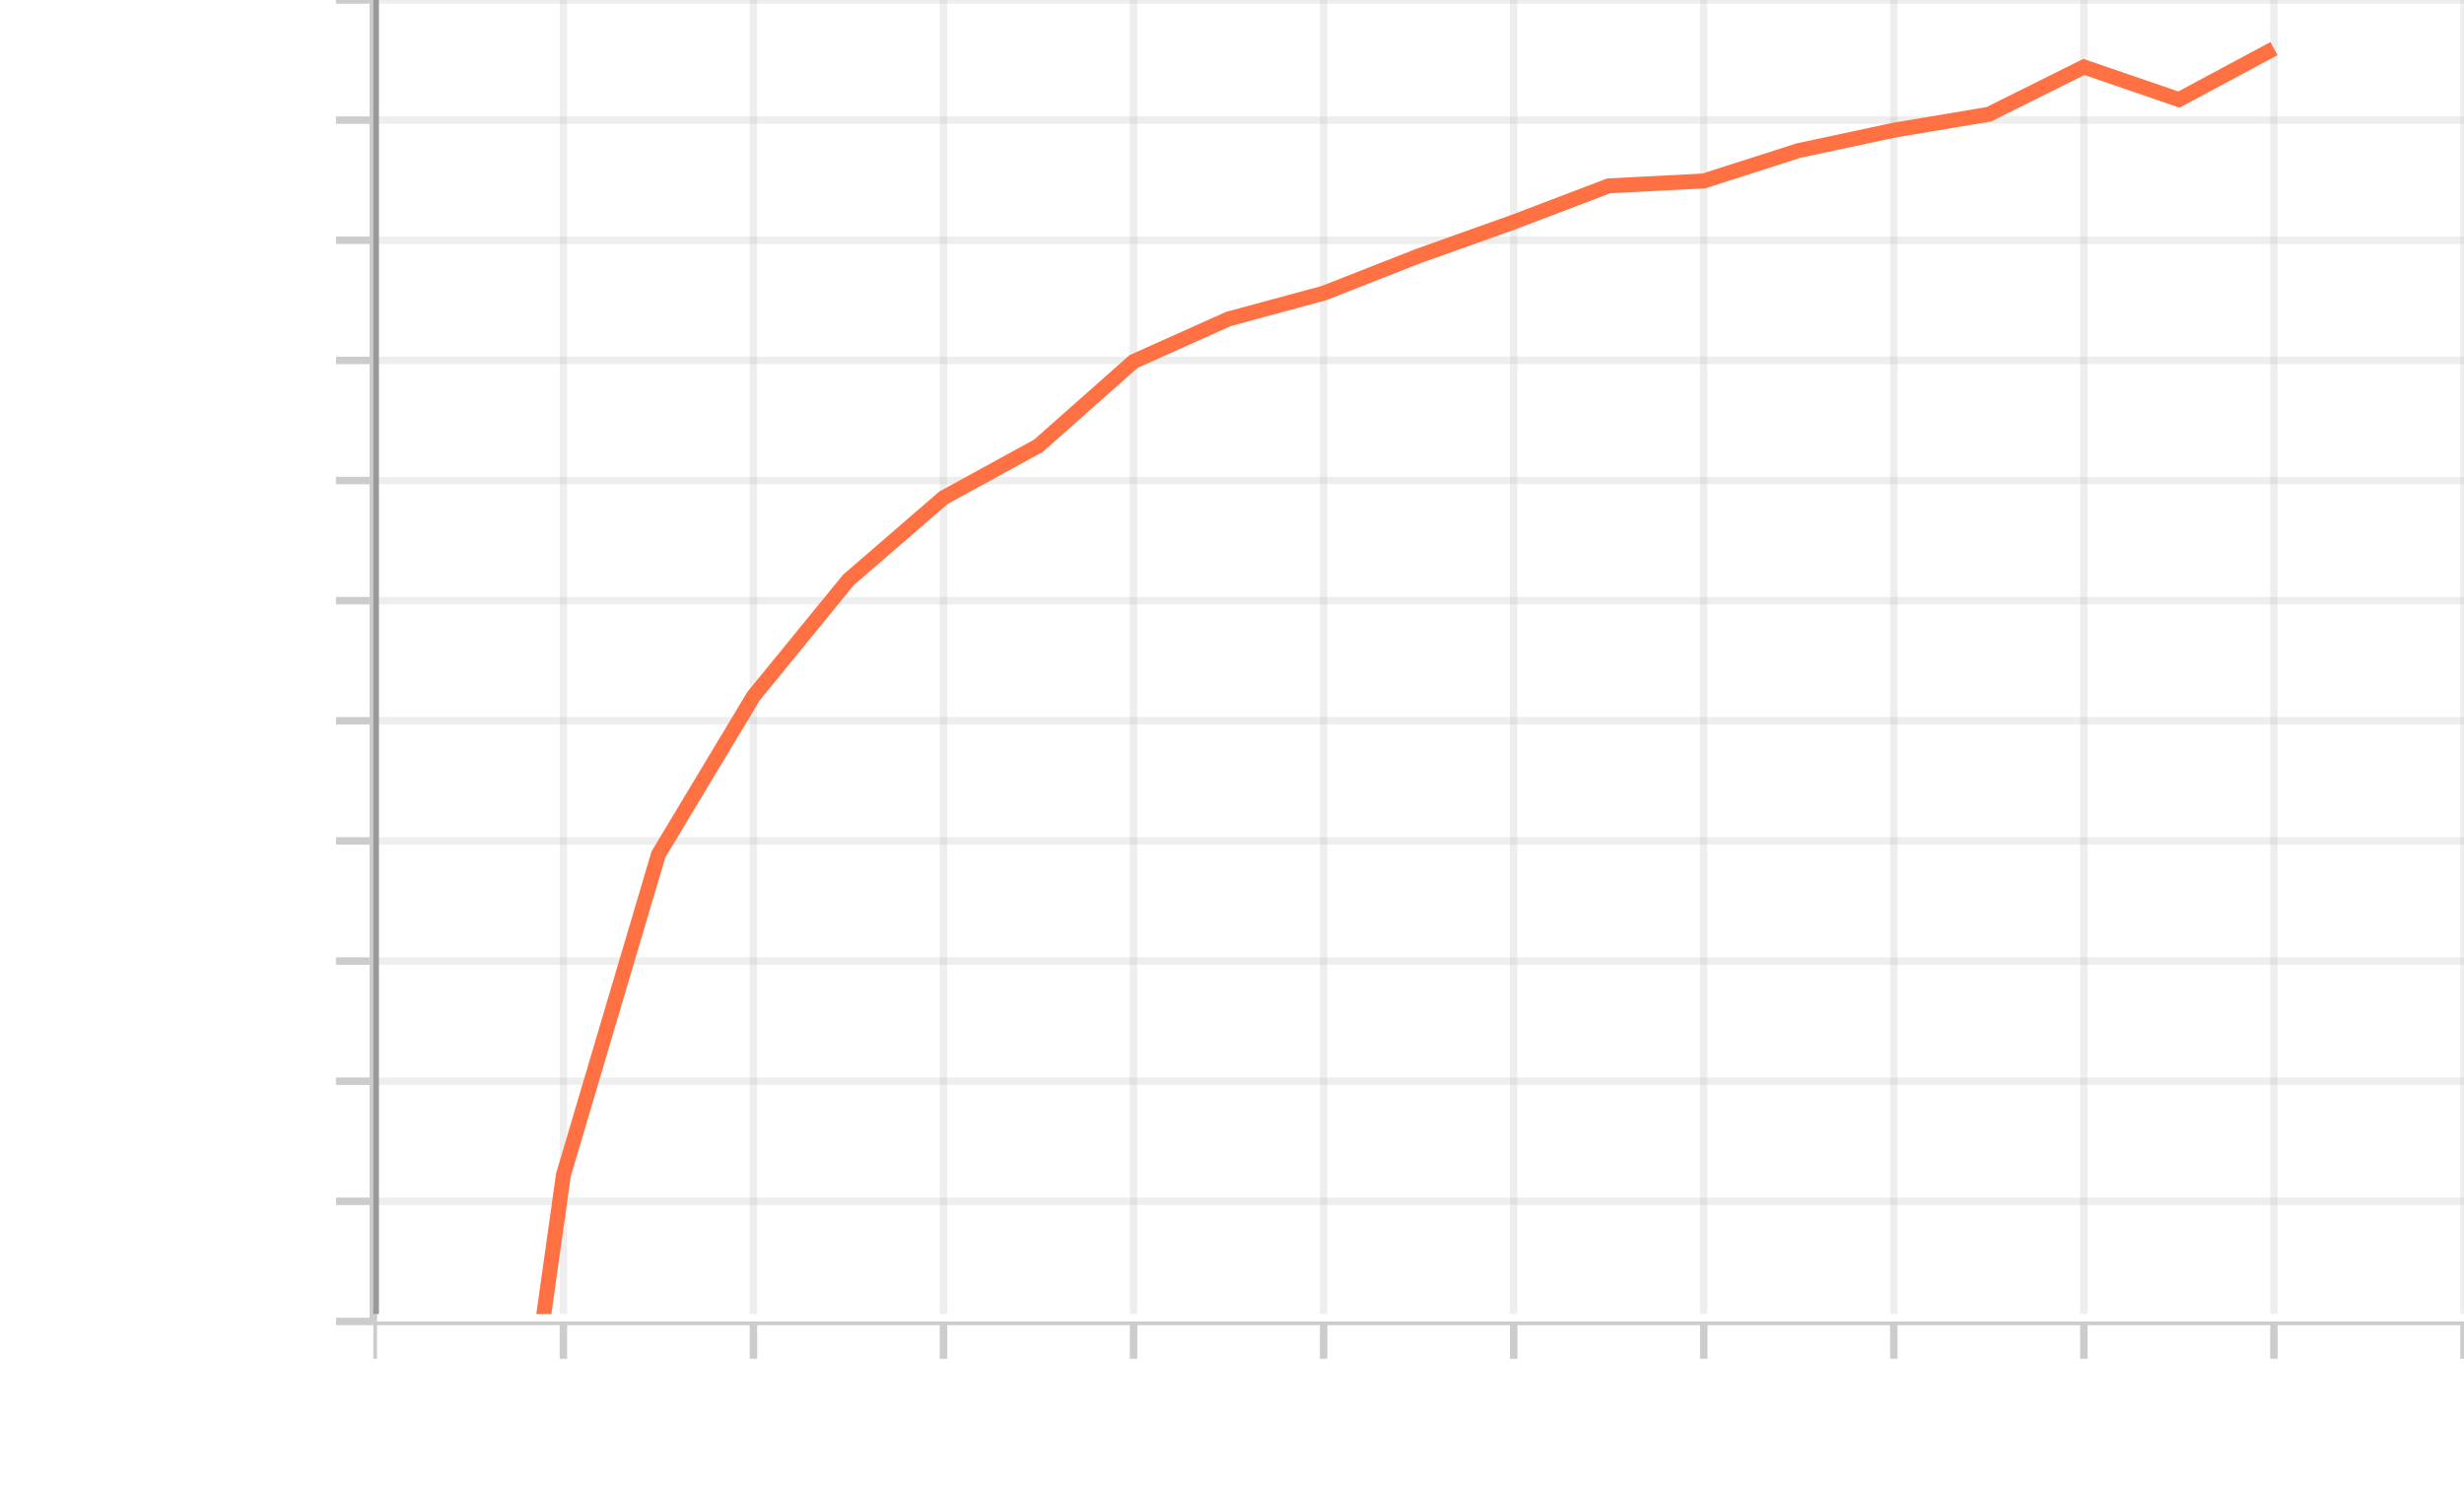
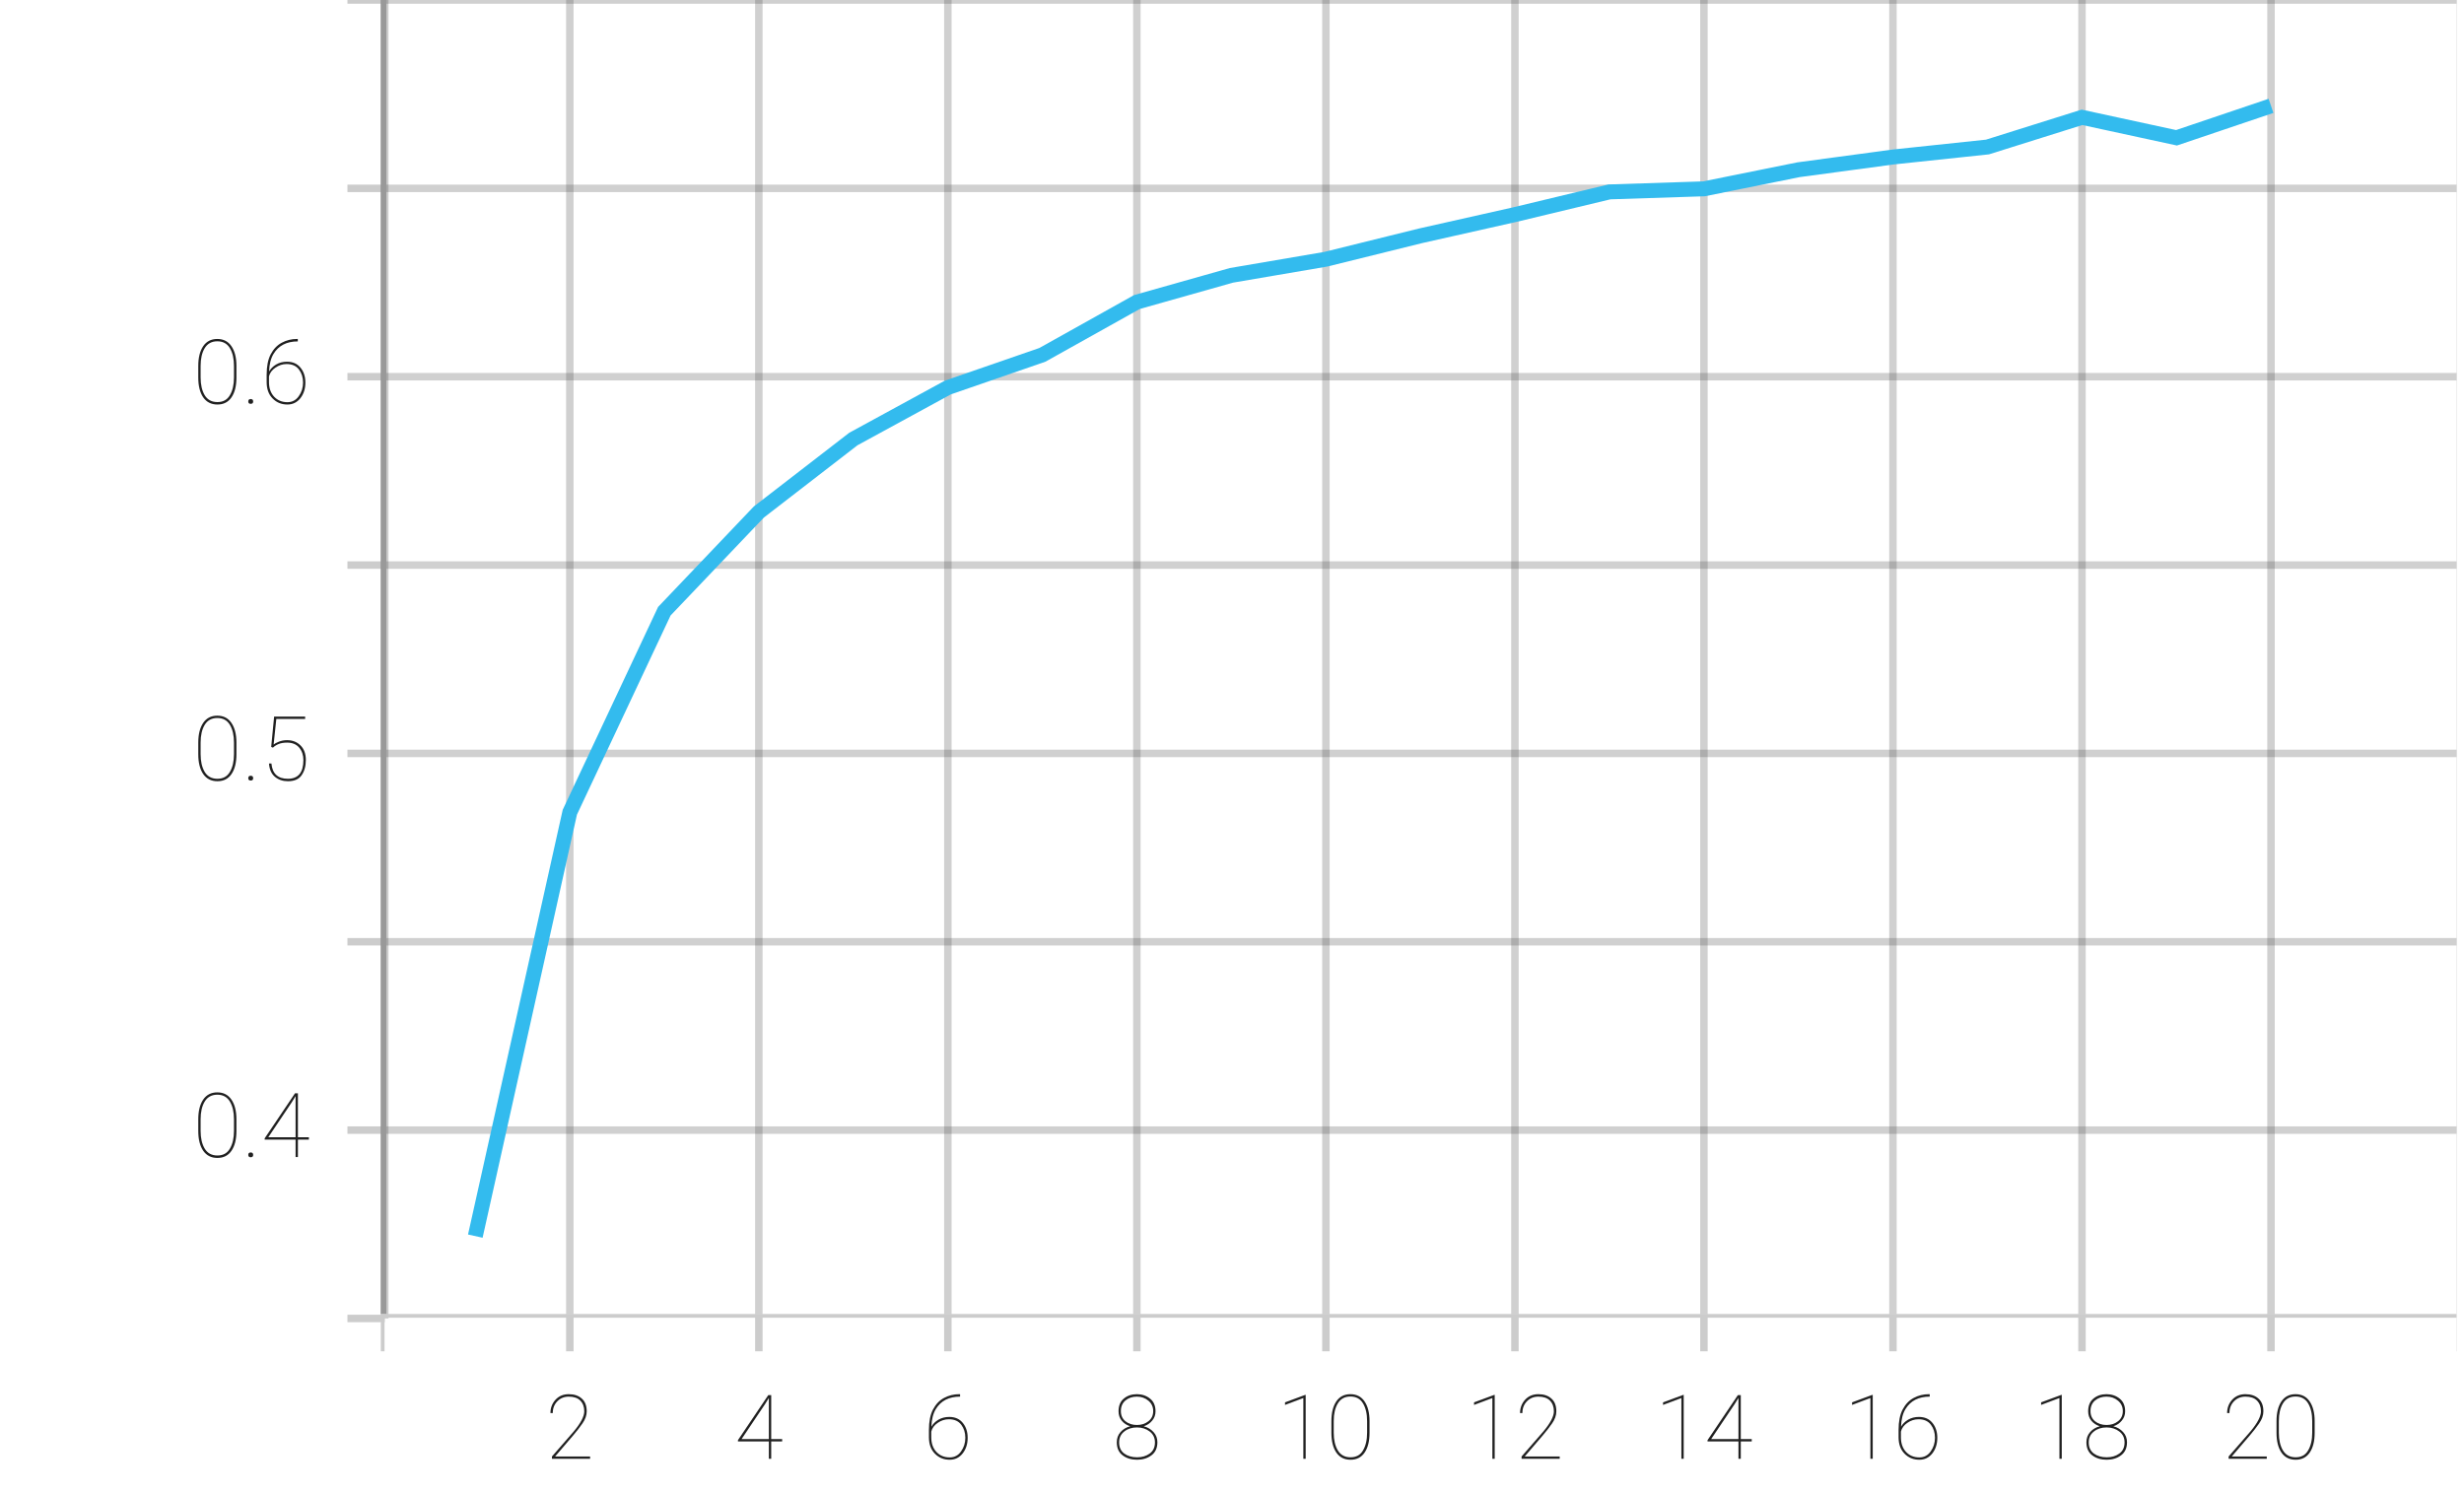
<svg xmlns="http://www.w3.org/2000/svg" viewBox="0 0 330 200">
  <g>
    <g>
      <g>
        <g>
          <g>
-             <line x1="50" y1="177" x2="45" y2="177" style="visibility: inherit;" fill="rgb(0, 0, 0)" stroke="rgb(204, 204, 204)" stroke-width="1px" />
-             <line x1="50" y1="160.909" x2="45" y2="160.909" style="visibility: inherit;" fill="rgb(0, 0, 0)" stroke="rgb(204, 204, 204)" stroke-width="1px" />
-             <line x1="50" y1="144.818" x2="45" y2="144.818" style="visibility: inherit;" fill="rgb(0, 0, 0)" stroke="rgb(204, 204, 204)" stroke-width="1px" />
-             <line x1="50" y1="128.727" x2="45" y2="128.727" style="visibility: inherit;" fill="rgb(0, 0, 0)" stroke="rgb(204, 204, 204)" stroke-width="1px" />
-             <line x1="50" y1="112.636" x2="45" y2="112.636" style="visibility: inherit;" fill="rgb(0, 0, 0)" stroke="rgb(204, 204, 204)" stroke-width="1px" />
-             <line x1="50" y1="96.545" x2="45" y2="96.545" style="visibility: inherit;" fill="rgb(0, 0, 0)" stroke="rgb(204, 204, 204)" stroke-width="1px" />
-             <line x1="50" y1="80.455" x2="45" y2="80.455" style="visibility: inherit;" fill="rgb(0, 0, 0)" stroke="rgb(204, 204, 204)" stroke-width="1px" />
-             <line x1="50" y1="64.364" x2="45" y2="64.364" style="visibility: inherit;" fill="rgb(0, 0, 0)" stroke="rgb(204, 204, 204)" stroke-width="1px" />
-             <line x1="50" y1="48.273" x2="45" y2="48.273" style="visibility: inherit;" fill="rgb(0, 0, 0)" stroke="rgb(204, 204, 204)" stroke-width="1px" />
-             <line x1="50" y1="32.182" x2="45" y2="32.182" style="visibility: inherit;" fill="rgb(0, 0, 0)" stroke="rgb(204, 204, 204)" stroke-width="1px" />
-             <line x1="50" y1="16.091" x2="45" y2="16.091" style="visibility: inherit;" fill="rgb(0, 0, 0)" stroke="rgb(204, 204, 204)" stroke-width="1px" />
-             <line x1="50" y1="0" x2="45" y2="0" style="visibility: inherit;" fill="rgb(0, 0, 0)" stroke="rgb(204, 204, 204)" stroke-width="1px" />
+             <line x1="51.532" y1="176.6" x2="46.532" y2="176.6" style="visibility: inherit;" fill="rgb(0, 0, 0)" stroke="rgb(204, 204, 204)" stroke-width="1px" />
+             <line x1="51.532" y1="151.371" x2="46.532" y2="151.371" style="visibility: inherit;" fill="rgb(0, 0, 0)" stroke="rgb(204, 204, 204)" stroke-width="1px" />
+             <line x1="51.532" y1="126.143" x2="46.532" y2="126.143" style="visibility: inherit;" fill="rgb(0, 0, 0)" stroke="rgb(204, 204, 204)" stroke-width="1px" />
+             <line x1="51.532" y1="100.914" x2="46.532" y2="100.914" style="visibility: inherit;" fill="rgb(0, 0, 0)" stroke="rgb(204, 204, 204)" stroke-width="1px" />
+             <line x1="51.532" y1="75.686" x2="46.532" y2="75.686" style="visibility: inherit;" fill="rgb(0, 0, 0)" stroke="rgb(204, 204, 204)" stroke-width="1px" />
+             <line x1="51.532" y1="50.457" x2="46.532" y2="50.457" style="visibility: inherit;" fill="rgb(0, 0, 0)" stroke="rgb(204, 204, 204)" stroke-width="1px" />
+             <line x1="51.532" y1="25.229" x2="46.532" y2="25.229" style="visibility: inherit;" fill="rgb(0, 0, 0)" stroke="rgb(204, 204, 204)" stroke-width="1px" />
+             <line x1="51.532" y1="0" x2="46.532" y2="0" style="visibility: inherit;" fill="rgb(0, 0, 0)" stroke="rgb(204, 204, 204)" stroke-width="1px" />
          </g>
-           <g transform="translate(40, 0)">
-             <text x="0" y="177" dx="0em" dy="0.3em" style="text-anchor: end; visibility: hidden; font-family: Roboto, sans-serif; font-size: 12px; font-weight: 200;" fill="rgb(255, 255, 255)" stroke="none" stroke-width="1px">0.46</text>
-             <text x="0" y="160.909" dx="0em" dy="0.3em" style="text-anchor: end; visibility: inherit; font-family: Roboto, sans-serif; font-size: 12px; font-weight: 200;" fill="rgb(255, 255, 255)" stroke="none" stroke-width="1px">0.48</text>
-             <text x="0" y="144.818" dx="0em" dy="0.3em" style="text-anchor: end; visibility: hidden; font-family: Roboto, sans-serif; font-size: 12px; font-weight: 200;" fill="rgb(255, 255, 255)" stroke="none" stroke-width="1px">0.5</text>
-             <text x="0" y="128.727" dx="0em" dy="0.3em" style="text-anchor: end; visibility: inherit; font-family: Roboto, sans-serif; font-size: 12px; font-weight: 200;" fill="rgb(255, 255, 255)" stroke="none" stroke-width="1px">0.52</text>
-             <text x="0" y="112.636" dx="0em" dy="0.3em" style="text-anchor: end; visibility: hidden; font-family: Roboto, sans-serif; font-size: 12px; font-weight: 200;" fill="rgb(255, 255, 255)" stroke="none" stroke-width="1px">0.54</text>
-             <text x="0" y="96.545" dx="0em" dy="0.3em" style="text-anchor: end; visibility: inherit; font-family: Roboto, sans-serif; font-size: 12px; font-weight: 200;" fill="rgb(255, 255, 255)" stroke="none" stroke-width="1px">0.56</text>
-             <text x="0" y="80.455" dx="0em" dy="0.3em" style="text-anchor: end; visibility: hidden; font-family: Roboto, sans-serif; font-size: 12px; font-weight: 200;" fill="rgb(255, 255, 255)" stroke="none" stroke-width="1px">0.58</text>
-             <text x="0" y="64.364" dx="0em" dy="0.3em" style="text-anchor: end; visibility: inherit; font-family: Roboto, sans-serif; font-size: 12px; font-weight: 200;" fill="rgb(255, 255, 255)" stroke="none" stroke-width="1px">0.6</text>
-             <text x="0" y="48.273" dx="0em" dy="0.3em" style="text-anchor: end; visibility: hidden; font-family: Roboto, sans-serif; font-size: 12px; font-weight: 200;" fill="rgb(255, 255, 255)" stroke="none" stroke-width="1px">0.62</text>
-             <text x="0" y="32.182" dx="0em" dy="0.3em" style="text-anchor: end; visibility: inherit; font-family: Roboto, sans-serif; font-size: 12px; font-weight: 200;" fill="rgb(255, 255, 255)" stroke="none" stroke-width="1px">0.64</text>
-             <text x="0" y="16.091" dx="0em" dy="0.3em" style="text-anchor: end; visibility: hidden; font-family: Roboto, sans-serif; font-size: 12px; font-weight: 200;" fill="rgb(255, 255, 255)" stroke="none" stroke-width="1px">0.66</text>
-             <text x="0" y="0" dx="0em" dy="0.3em" style="text-anchor: end; visibility: hidden; font-family: Roboto, sans-serif; font-size: 12px; font-weight: 200;" fill="rgb(255, 255, 255)" stroke="none" stroke-width="1px">0.68</text>
+           <g transform="translate(41.532, 0)">
+             <text style="text-anchor: end; visibility: hidden; font-family: Roboto, sans-serif; font-size: 12px; font-weight: 200;" x="0" y="176.6" dx="0em" dy="0.3em" fill="rgb(33, 33, 33)" stroke="none" stroke-width="1px">0.35</text>
+             <text style="text-anchor: end; visibility: inherit; font-family: Roboto, sans-serif; font-size: 12px; font-weight: 200;" x="0" y="151.371" dx="0em" dy="0.3em" fill="rgb(33, 33, 33)" stroke="none" stroke-width="1px">0.4</text>
+             <text style="text-anchor: end; visibility: hidden; font-family: Roboto, sans-serif; font-size: 12px; font-weight: 200;" x="0" y="126.143" dx="0em" dy="0.3em" fill="rgb(33, 33, 33)" stroke="none" stroke-width="1px">0.45</text>
+             <text style="text-anchor: end; visibility: inherit; font-family: Roboto, sans-serif; font-size: 12px; font-weight: 200;" x="0" y="100.914" dx="0em" dy="0.3em" fill="rgb(33, 33, 33)" stroke="none" stroke-width="1px">0.5</text>
+             <text style="text-anchor: end; visibility: hidden; font-family: Roboto, sans-serif; font-size: 12px; font-weight: 200;" x="0" y="75.686" dx="0em" dy="0.3em" fill="rgb(33, 33, 33)" stroke="none" stroke-width="1px">0.55</text>
+             <text style="text-anchor: end; visibility: inherit; font-family: Roboto, sans-serif; font-size: 12px; font-weight: 200;" x="0" y="50.457" dx="0em" dy="0.3em" fill="rgb(33, 33, 33)" stroke="none" stroke-width="1px">0.6</text>
+             <text style="text-anchor: end; visibility: hidden; font-family: Roboto, sans-serif; font-size: 12px; font-weight: 200;" x="0" y="25.229" dx="0em" dy="0.3em" fill="rgb(33, 33, 33)" stroke="none" stroke-width="1px">0.65</text>
+             <text style="text-anchor: end; visibility: hidden; font-family: Roboto, sans-serif; font-size: 12px; font-weight: 200;" x="0" y="0" dx="0em" dy="0.3em" fill="rgb(33, 33, 33)" stroke="none" stroke-width="1px">0.7</text>
          </g>
-           <line x1="50" y1="0" x2="50" y2="177" fill="rgb(0, 0, 0)" stroke="rgb(204, 204, 204)" stroke-width="1px" />
+           <line x1="51.532" y1="0" x2="51.532" y2="176.6" fill="rgb(0, 0, 0)" stroke="rgb(204, 204, 204)" stroke-width="1px" />
        </g>
      </g>
-       <g transform="translate(50, 0)" clip-path="url(#clip_0)">
+       <g transform="translate(51, 0)" clip-path="url(#clip_0)">
        <clipPath id="clip_0">
-           <rect width="280" height="176" />
+           <rect width="278" height="176" />
        </clipPath>
        <g>
          <g>
            <g>
-               <line x1="0" y1="0" x2="0" y2="177" fill="rgb(0, 0, 0)" stroke="rgb(189, 189, 189)" stroke-width="1px" opacity="0.25" />
-               <line x1="25.455" y1="0" x2="25.455" y2="177" fill="rgb(0, 0, 0)" stroke="rgb(189, 189, 189)" stroke-width="1px" opacity="0.25" />
-               <line x1="50.909" y1="0" x2="50.909" y2="177" fill="rgb(0, 0, 0)" stroke="rgb(189, 189, 189)" stroke-width="1px" opacity="0.25" />
-               <line x1="76.364" y1="0" x2="76.364" y2="177" fill="rgb(0, 0, 0)" stroke="rgb(189, 189, 189)" stroke-width="1px" opacity="0.25" />
-               <line x1="101.818" y1="0" x2="101.818" y2="177" fill="rgb(0, 0, 0)" stroke="rgb(189, 189, 189)" stroke-width="1px" opacity="0.25" />
-               <line x1="127.273" y1="0" x2="127.273" y2="177" fill="rgb(0, 0, 0)" stroke="rgb(189, 189, 189)" stroke-width="1px" opacity="0.25" />
-               <line x1="152.727" y1="0" x2="152.727" y2="177" fill="rgb(0, 0, 0)" stroke="rgb(189, 189, 189)" stroke-width="1px" opacity="0.25" />
-               <line x1="178.182" y1="0" x2="178.182" y2="177" fill="rgb(0, 0, 0)" stroke="rgb(189, 189, 189)" stroke-width="1px" opacity="0.25" />
-               <line x1="203.636" y1="0" x2="203.636" y2="177" fill="rgb(0, 0, 0)" stroke="rgb(189, 189, 189)" stroke-width="1px" opacity="0.25" />
-               <line x1="229.091" y1="0" x2="229.091" y2="177" fill="rgb(0, 0, 0)" stroke="rgb(189, 189, 189)" stroke-width="1px" opacity="0.25" />
-               <line x1="254.545" y1="0" x2="254.545" y2="177" fill="rgb(0, 0, 0)" stroke="rgb(189, 189, 189)" stroke-width="1px" opacity="0.25" />
-               <line x1="280" y1="0" x2="280" y2="177" fill="rgb(0, 0, 0)" stroke="rgb(189, 189, 189)" stroke-width="1px" opacity="0.25" />
+               <line x1="0" y1="0" x2="0" y2="176.6" fill="rgb(0, 0, 0)" stroke="rgb(66, 66, 66)" stroke-width="1px" opacity="0.25" />
+               <line x1="25.315" y1="0" x2="25.315" y2="176.6" fill="rgb(0, 0, 0)" stroke="rgb(66, 66, 66)" stroke-width="1px" opacity="0.25" />
+               <line x1="50.631" y1="0" x2="50.631" y2="176.6" fill="rgb(0, 0, 0)" stroke="rgb(66, 66, 66)" stroke-width="1px" opacity="0.25" />
+               <line x1="75.946" y1="0" x2="75.946" y2="176.6" fill="rgb(0, 0, 0)" stroke="rgb(66, 66, 66)" stroke-width="1px" opacity="0.25" />
+               <line x1="101.261" y1="0" x2="101.261" y2="176.6" fill="rgb(0, 0, 0)" stroke="rgb(66, 66, 66)" stroke-width="1px" opacity="0.25" />
+               <line x1="126.576" y1="0" x2="126.576" y2="176.6" fill="rgb(0, 0, 0)" stroke="rgb(66, 66, 66)" stroke-width="1px" opacity="0.25" />
+               <line x1="151.892" y1="0" x2="151.892" y2="176.6" fill="rgb(0, 0, 0)" stroke="rgb(66, 66, 66)" stroke-width="1px" opacity="0.25" />
+               <line x1="177.207" y1="0" x2="177.207" y2="176.6" fill="rgb(0, 0, 0)" stroke="rgb(66, 66, 66)" stroke-width="1px" opacity="0.25" />
+               <line x1="202.522" y1="0" x2="202.522" y2="176.6" fill="rgb(0, 0, 0)" stroke="rgb(66, 66, 66)" stroke-width="1px" opacity="0.25" />
+               <line x1="227.837" y1="0" x2="227.837" y2="176.6" fill="rgb(0, 0, 0)" stroke="rgb(66, 66, 66)" stroke-width="1px" opacity="0.25" />
+               <line x1="253.153" y1="0" x2="253.153" y2="176.6" fill="rgb(0, 0, 0)" stroke="rgb(66, 66, 66)" stroke-width="1px" opacity="0.25" />
+               <line x1="278.468" y1="0" x2="278.468" y2="176.6" fill="rgb(0, 0, 0)" stroke="rgb(66, 66, 66)" stroke-width="1px" opacity="0.25" />
            </g>
            <g>
-               <line x1="0" y1="177" x2="280" y2="177" fill="rgb(0, 0, 0)" stroke="rgb(189, 189, 189)" stroke-width="1px" opacity="0.25" />
-               <line x1="0" y1="160.909" x2="280" y2="160.909" fill="rgb(0, 0, 0)" stroke="rgb(189, 189, 189)" stroke-width="1px" opacity="0.25" />
-               <line x1="0" y1="144.818" x2="280" y2="144.818" fill="rgb(0, 0, 0)" stroke="rgb(189, 189, 189)" stroke-width="1px" opacity="0.25" />
-               <line x1="0" y1="128.727" x2="280" y2="128.727" fill="rgb(0, 0, 0)" stroke="rgb(189, 189, 189)" stroke-width="1px" opacity="0.25" />
-               <line x1="0" y1="112.636" x2="280" y2="112.636" fill="rgb(0, 0, 0)" stroke="rgb(189, 189, 189)" stroke-width="1px" opacity="0.25" />
-               <line x1="0" y1="96.545" x2="280" y2="96.545" fill="rgb(0, 0, 0)" stroke="rgb(189, 189, 189)" stroke-width="1px" opacity="0.25" />
-               <line x1="0" y1="80.455" x2="280" y2="80.455" fill="rgb(0, 0, 0)" stroke="rgb(189, 189, 189)" stroke-width="1px" opacity="0.25" />
-               <line x1="0" y1="64.364" x2="280" y2="64.364" fill="rgb(0, 0, 0)" stroke="rgb(189, 189, 189)" stroke-width="1px" opacity="0.25" />
-               <line x1="0" y1="48.273" x2="280" y2="48.273" fill="rgb(0, 0, 0)" stroke="rgb(189, 189, 189)" stroke-width="1px" opacity="0.25" />
-               <line x1="0" y1="32.182" x2="280" y2="32.182" fill="rgb(0, 0, 0)" stroke="rgb(189, 189, 189)" stroke-width="1px" opacity="0.25" />
-               <line x1="0" y1="16.091" x2="280" y2="16.091" fill="rgb(0, 0, 0)" stroke="rgb(189, 189, 189)" stroke-width="1px" opacity="0.25" />
-               <line x1="0" y1="0" x2="280" y2="0" fill="rgb(0, 0, 0)" stroke="rgb(189, 189, 189)" stroke-width="1px" opacity="0.25" />
+               <line x1="0" y1="176.6" x2="278.468" y2="176.6" fill="rgb(0, 0, 0)" stroke="rgb(66, 66, 66)" stroke-width="1px" opacity="0.25" />
+               <line x1="0" y1="151.371" x2="278.468" y2="151.371" fill="rgb(0, 0, 0)" stroke="rgb(66, 66, 66)" stroke-width="1px" opacity="0.25" />
+               <line x1="0" y1="126.143" x2="278.468" y2="126.143" fill="rgb(0, 0, 0)" stroke="rgb(66, 66, 66)" stroke-width="1px" opacity="0.25" />
+               <line x1="0" y1="100.914" x2="278.468" y2="100.914" fill="rgb(0, 0, 0)" stroke="rgb(66, 66, 66)" stroke-width="1px" opacity="0.25" />
+               <line x1="0" y1="75.686" x2="278.468" y2="75.686" fill="rgb(0, 0, 0)" stroke="rgb(66, 66, 66)" stroke-width="1px" opacity="0.25" />
+               <line x1="0" y1="50.457" x2="278.468" y2="50.457" fill="rgb(0, 0, 0)" stroke="rgb(66, 66, 66)" stroke-width="1px" opacity="0.25" />
+               <line x1="0" y1="25.229" x2="278.468" y2="25.229" fill="rgb(0, 0, 0)" stroke="rgb(66, 66, 66)" stroke-width="1px" opacity="0.25" />
+               <line x1="0" y1="0" x2="278.468" y2="0" fill="rgb(0, 0, 0)" stroke="rgb(66, 66, 66)" stroke-width="1px" opacity="0.25" />
            </g>
          </g>
        </g>
        <g>
          <g>
-             <line x1="0" y1="547.091" x2="280" y2="547.091" fill="rgb(0, 0, 0)" stroke="rgb(153, 153, 153)" stroke-width="1.5px" />
+             <line x1="0" y1="353.2" x2="278.468" y2="353.2" fill="rgb(0, 0, 0)" stroke="rgb(153, 153, 153)" stroke-width="1.5px" />
          </g>
        </g>
        <g>
          <g>
-             <line x1="0" y1="0" x2="0" y2="177" fill="rgb(0, 0, 0)" stroke="rgb(153, 153, 153)" stroke-width="1.5px" />
+             <line x1="0" y1="0" x2="0" y2="176.6" fill="rgb(0, 0, 0)" stroke="rgb(153, 153, 153)" stroke-width="1.5px" />
          </g>
        </g>
        <g>
          <g>
            <g>
              <g>
                <g>
-                   <path stroke="rgb(255, 112, 67)" stroke-width="2px" d="M12.727,247.913L25.455,157.387L38.182,114.45L50.909,93.262L63.636,77.674L76.364,66.672L89.091,59.697L101.818,48.419L114.545,42.716L127.273,39.271L140,34.278L152.727,29.738L165.455,24.892L178.182,24.237L190.909,20.162L203.636,17.443L216.364,15.304L229.091,8.965L241.818,13.337L254.545,6.516" style="fill: none;" fill="none" />
+                   <path style="fill: none;" stroke="rgb(51, 187, 238)" stroke-width="2px" d="M12.658,165.57L25.315,108.797L37.973,81.869L50.631,68.581L63.288,58.805L75.946,51.905L88.603,47.53L101.261,40.457L113.919,36.881L126.576,34.72L139.234,31.589L151.892,28.742L164.549,25.703L177.207,25.292L189.865,22.736L202.522,21.031L215.18,19.69L227.837,15.714L240.495,18.456L253.153,14.178" fill="none" />
                </g>
              </g>
            </g>
          </g>
        </g>
      </g>
-       <g transform="translate(50, 177)" clip-path="url(#clip_1)">
+       <g transform="translate(51, 176)" clip-path="url(#clip_1)">
        <clipPath id="clip_1">
-           <rect width="280" height="22" />
+           <rect width="278" height="23" />
        </clipPath>
        <g>
          <g>
            <line x1="0" y1="0" x2="0" y2="5" style="visibility: inherit;" fill="rgb(0, 0, 0)" stroke="rgb(204, 204, 204)" stroke-width="1px" />
-             <line x1="25.455" y1="0" x2="25.455" y2="5" style="visibility: inherit;" fill="rgb(0, 0, 0)" stroke="rgb(204, 204, 204)" stroke-width="1px" />
-             <line x1="50.909" y1="0" x2="50.909" y2="5" style="visibility: inherit;" fill="rgb(0, 0, 0)" stroke="rgb(204, 204, 204)" stroke-width="1px" />
-             <line x1="76.364" y1="0" x2="76.364" y2="5" style="visibility: inherit;" fill="rgb(0, 0, 0)" stroke="rgb(204, 204, 204)" stroke-width="1px" />
-             <line x1="101.818" y1="0" x2="101.818" y2="5" style="visibility: inherit;" fill="rgb(0, 0, 0)" stroke="rgb(204, 204, 204)" stroke-width="1px" />
-             <line x1="127.273" y1="0" x2="127.273" y2="5" style="visibility: inherit;" fill="rgb(0, 0, 0)" stroke="rgb(204, 204, 204)" stroke-width="1px" />
-             <line x1="152.727" y1="0" x2="152.727" y2="5" style="visibility: inherit;" fill="rgb(0, 0, 0)" stroke="rgb(204, 204, 204)" stroke-width="1px" />
-             <line x1="178.182" y1="0" x2="178.182" y2="5" style="visibility: inherit;" fill="rgb(0, 0, 0)" stroke="rgb(204, 204, 204)" stroke-width="1px" />
-             <line x1="203.636" y1="0" x2="203.636" y2="5" style="visibility: inherit;" fill="rgb(0, 0, 0)" stroke="rgb(204, 204, 204)" stroke-width="1px" />
-             <line x1="229.091" y1="0" x2="229.091" y2="5" style="visibility: inherit;" fill="rgb(0, 0, 0)" stroke="rgb(204, 204, 204)" stroke-width="1px" />
-             <line x1="254.545" y1="0" x2="254.545" y2="5" style="visibility: inherit;" fill="rgb(0, 0, 0)" stroke="rgb(204, 204, 204)" stroke-width="1px" />
-             <line x1="280" y1="0" x2="280" y2="5" style="visibility: inherit;" fill="rgb(0, 0, 0)" stroke="rgb(204, 204, 204)" stroke-width="1px" />
+             <line x1="25.315" y1="0" x2="25.315" y2="5" style="visibility: inherit;" fill="rgb(0, 0, 0)" stroke="rgb(204, 204, 204)" stroke-width="1px" />
+             <line x1="50.631" y1="0" x2="50.631" y2="5" style="visibility: inherit;" fill="rgb(0, 0, 0)" stroke="rgb(204, 204, 204)" stroke-width="1px" />
+             <line x1="75.946" y1="0" x2="75.946" y2="5" style="visibility: inherit;" fill="rgb(0, 0, 0)" stroke="rgb(204, 204, 204)" stroke-width="1px" />
+             <line x1="101.261" y1="0" x2="101.261" y2="5" style="visibility: inherit;" fill="rgb(0, 0, 0)" stroke="rgb(204, 204, 204)" stroke-width="1px" />
+             <line x1="126.576" y1="0" x2="126.576" y2="5" style="visibility: inherit;" fill="rgb(0, 0, 0)" stroke="rgb(204, 204, 204)" stroke-width="1px" />
+             <line x1="151.892" y1="0" x2="151.892" y2="5" style="visibility: inherit;" fill="rgb(0, 0, 0)" stroke="rgb(204, 204, 204)" stroke-width="1px" />
+             <line x1="177.207" y1="0" x2="177.207" y2="5" style="visibility: inherit;" fill="rgb(0, 0, 0)" stroke="rgb(204, 204, 204)" stroke-width="1px" />
+             <line x1="202.522" y1="0" x2="202.522" y2="5" style="visibility: inherit;" fill="rgb(0, 0, 0)" stroke="rgb(204, 204, 204)" stroke-width="1px" />
+             <line x1="227.837" y1="0" x2="227.837" y2="5" style="visibility: inherit;" fill="rgb(0, 0, 0)" stroke="rgb(204, 204, 204)" stroke-width="1px" />
+             <line x1="253.153" y1="0" x2="253.153" y2="5" style="visibility: inherit;" fill="rgb(0, 0, 0)" stroke="rgb(204, 204, 204)" stroke-width="1px" />
+             <line x1="278.468" y1="0" x2="278.468" y2="5" style="visibility: inherit;" fill="rgb(0, 0, 0)" stroke="rgb(204, 204, 204)" stroke-width="1px" />
          </g>
          <g transform="translate(0, 8)">
-             <text x="0" y="0" dx="0em" dy="0.95em" style="text-anchor: middle; visibility: hidden; font-family: Roboto, sans-serif; font-size: 12px; font-weight: 200;" fill="rgb(255, 255, 255)" stroke="none" stroke-width="1px">0</text>
-             <text x="25.455" y="0" dx="0em" dy="0.95em" style="text-anchor: middle; visibility: inherit; font-family: Roboto, sans-serif; font-size: 12px; font-weight: 200;" fill="rgb(255, 255, 255)" stroke="none" stroke-width="1px">2</text>
-             <text x="50.909" y="0" dx="0em" dy="0.95em" style="text-anchor: middle; visibility: inherit; font-family: Roboto, sans-serif; font-size: 12px; font-weight: 200;" fill="rgb(255, 255, 255)" stroke="none" stroke-width="1px">4</text>
-             <text x="76.364" y="0" dx="0em" dy="0.95em" style="text-anchor: middle; visibility: inherit; font-family: Roboto, sans-serif; font-size: 12px; font-weight: 200;" fill="rgb(255, 255, 255)" stroke="none" stroke-width="1px">6</text>
-             <text x="101.818" y="0" dx="0em" dy="0.95em" style="text-anchor: middle; visibility: inherit; font-family: Roboto, sans-serif; font-size: 12px; font-weight: 200;" fill="rgb(255, 255, 255)" stroke="none" stroke-width="1px">8</text>
-             <text x="127.273" y="0" dx="0em" dy="0.95em" style="text-anchor: middle; visibility: inherit; font-family: Roboto, sans-serif; font-size: 12px; font-weight: 200;" fill="rgb(255, 255, 255)" stroke="none" stroke-width="1px">10</text>
-             <text x="152.727" y="0" dx="0em" dy="0.95em" style="text-anchor: middle; visibility: inherit; font-family: Roboto, sans-serif; font-size: 12px; font-weight: 200;" fill="rgb(255, 255, 255)" stroke="none" stroke-width="1px">12</text>
-             <text x="178.182" y="0" dx="0em" dy="0.95em" style="text-anchor: middle; visibility: inherit; font-family: Roboto, sans-serif; font-size: 12px; font-weight: 200;" fill="rgb(255, 255, 255)" stroke="none" stroke-width="1px">14</text>
-             <text x="203.636" y="0" dx="0em" dy="0.95em" style="text-anchor: middle; visibility: inherit; font-family: Roboto, sans-serif; font-size: 12px; font-weight: 200;" fill="rgb(255, 255, 255)" stroke="none" stroke-width="1px">16</text>
-             <text x="229.091" y="0" dx="0em" dy="0.95em" style="text-anchor: middle; visibility: inherit; font-family: Roboto, sans-serif; font-size: 12px; font-weight: 200;" fill="rgb(255, 255, 255)" stroke="none" stroke-width="1px">18</text>
-             <text x="254.545" y="0" dx="0em" dy="0.95em" style="text-anchor: middle; visibility: inherit; font-family: Roboto, sans-serif; font-size: 12px; font-weight: 200;" fill="rgb(255, 255, 255)" stroke="none" stroke-width="1px">20</text>
-             <text x="280" y="0" dx="0em" dy="0.95em" style="text-anchor: middle; visibility: hidden; font-family: Roboto, sans-serif; font-size: 12px; font-weight: 200;" fill="rgb(255, 255, 255)" stroke="none" stroke-width="1px">22</text>
+             <text style="text-anchor: middle; visibility: hidden; font-family: Roboto, sans-serif; font-size: 12px; font-weight: 200;" x="0" y="0" dx="0em" dy="0.95em" fill="rgb(33, 33, 33)" stroke="none" stroke-width="1px">0</text>
+             <text style="text-anchor: middle; visibility: inherit; font-family: Roboto, sans-serif; font-size: 12px; font-weight: 200;" x="25.315" y="0" dx="0em" dy="0.95em" fill="rgb(33, 33, 33)" stroke="none" stroke-width="1px">2</text>
+             <text style="text-anchor: middle; visibility: inherit; font-family: Roboto, sans-serif; font-size: 12px; font-weight: 200;" x="50.631" y="0" dx="0em" dy="0.95em" fill="rgb(33, 33, 33)" stroke="none" stroke-width="1px">4</text>
+             <text style="text-anchor: middle; visibility: inherit; font-family: Roboto, sans-serif; font-size: 12px; font-weight: 200;" x="75.946" y="0" dx="0em" dy="0.95em" fill="rgb(33, 33, 33)" stroke="none" stroke-width="1px">6</text>
+             <text style="text-anchor: middle; visibility: inherit; font-family: Roboto, sans-serif; font-size: 12px; font-weight: 200;" x="101.261" y="0" dx="0em" dy="0.95em" fill="rgb(33, 33, 33)" stroke="none" stroke-width="1px">8</text>
+             <text style="text-anchor: middle; visibility: inherit; font-family: Roboto, sans-serif; font-size: 12px; font-weight: 200;" x="126.576" y="0" dx="0em" dy="0.95em" fill="rgb(33, 33, 33)" stroke="none" stroke-width="1px">10</text>
+             <text style="text-anchor: middle; visibility: inherit; font-family: Roboto, sans-serif; font-size: 12px; font-weight: 200;" x="151.892" y="0" dx="0em" dy="0.95em" fill="rgb(33, 33, 33)" stroke="none" stroke-width="1px">12</text>
+             <text style="text-anchor: middle; visibility: inherit; font-family: Roboto, sans-serif; font-size: 12px; font-weight: 200;" x="177.207" y="0" dx="0em" dy="0.95em" fill="rgb(33, 33, 33)" stroke="none" stroke-width="1px">14</text>
+             <text style="text-anchor: middle; visibility: inherit; font-family: Roboto, sans-serif; font-size: 12px; font-weight: 200;" x="202.522" y="0" dx="0em" dy="0.95em" fill="rgb(33, 33, 33)" stroke="none" stroke-width="1px">16</text>
+             <text style="text-anchor: middle; visibility: inherit; font-family: Roboto, sans-serif; font-size: 12px; font-weight: 200;" x="227.837" y="0" dx="0em" dy="0.95em" fill="rgb(33, 33, 33)" stroke="none" stroke-width="1px">18</text>
+             <text style="text-anchor: middle; visibility: inherit; font-family: Roboto, sans-serif; font-size: 12px; font-weight: 200;" x="253.153" y="0" dx="0em" dy="0.95em" fill="rgb(33, 33, 33)" stroke="none" stroke-width="1px">20</text>
+             <text style="text-anchor: middle; visibility: hidden; font-family: Roboto, sans-serif; font-size: 12px; font-weight: 200;" x="278.468" y="0" dx="0em" dy="0.95em" fill="rgb(33, 33, 33)" stroke="none" stroke-width="1px">22</text>
          </g>
-           <line x1="0" y1="0" x2="280" y2="0" fill="rgb(0, 0, 0)" stroke="rgb(204, 204, 204)" stroke-width="1px" />
+           <line x1="0" y1="0" x2="278.468" y2="0" fill="rgb(0, 0, 0)" stroke="rgb(204, 204, 204)" stroke-width="1px" />
        </g>
      </g>
    </g>
  </g>
</svg>
